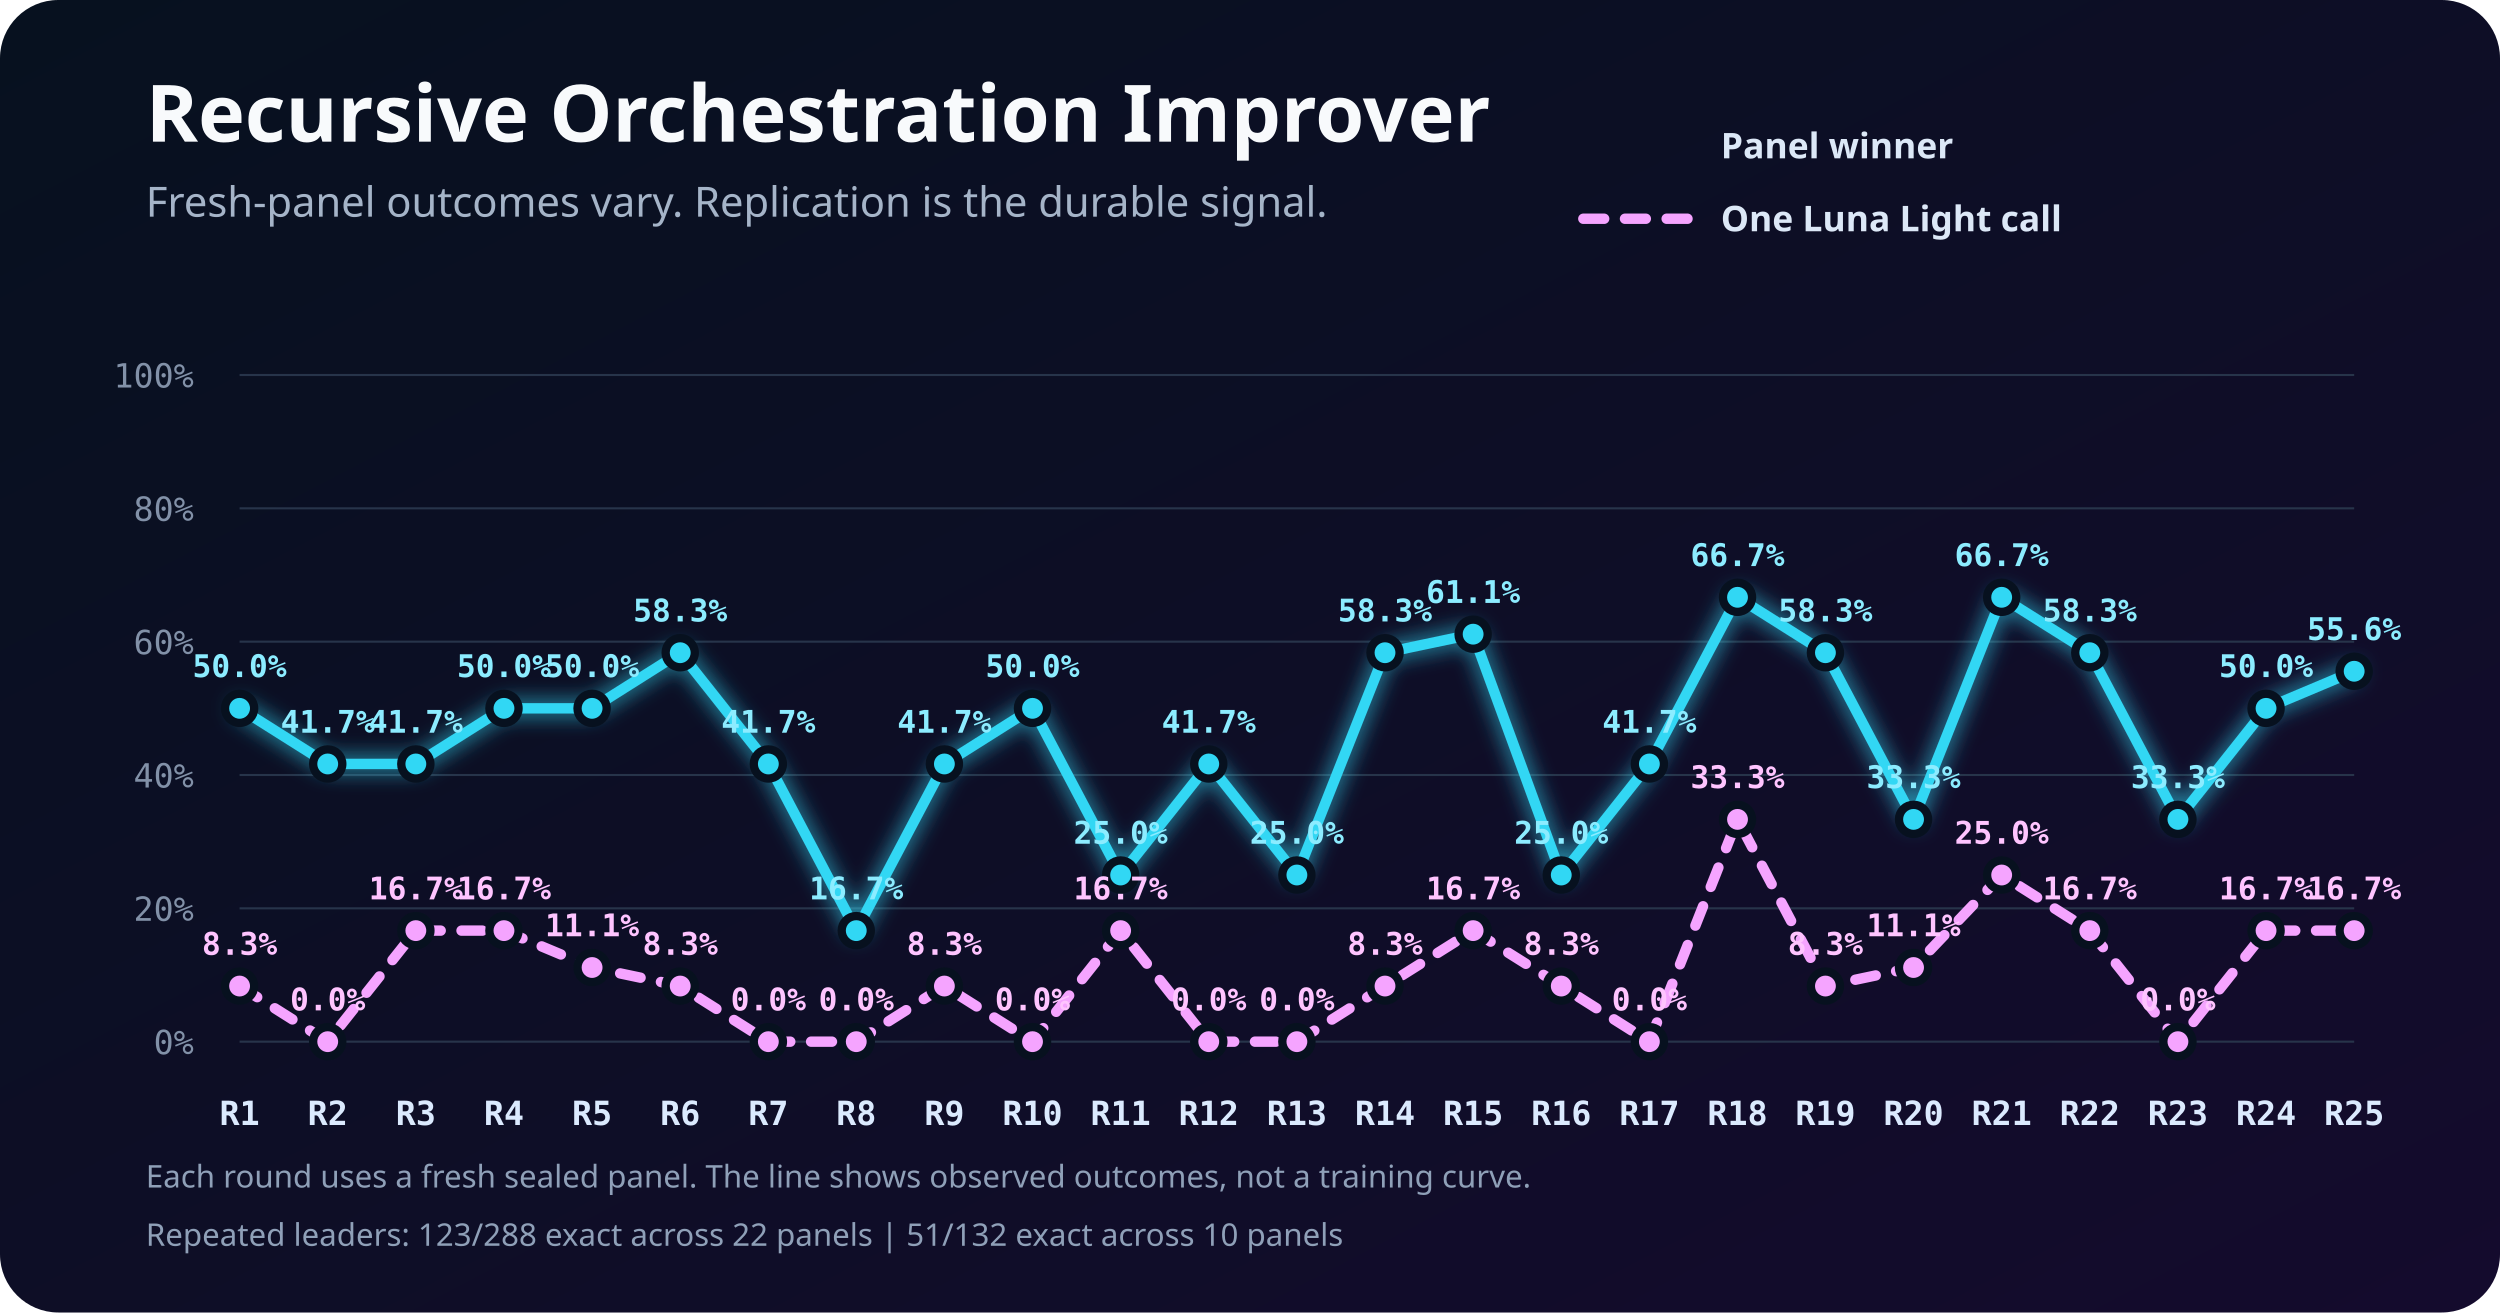
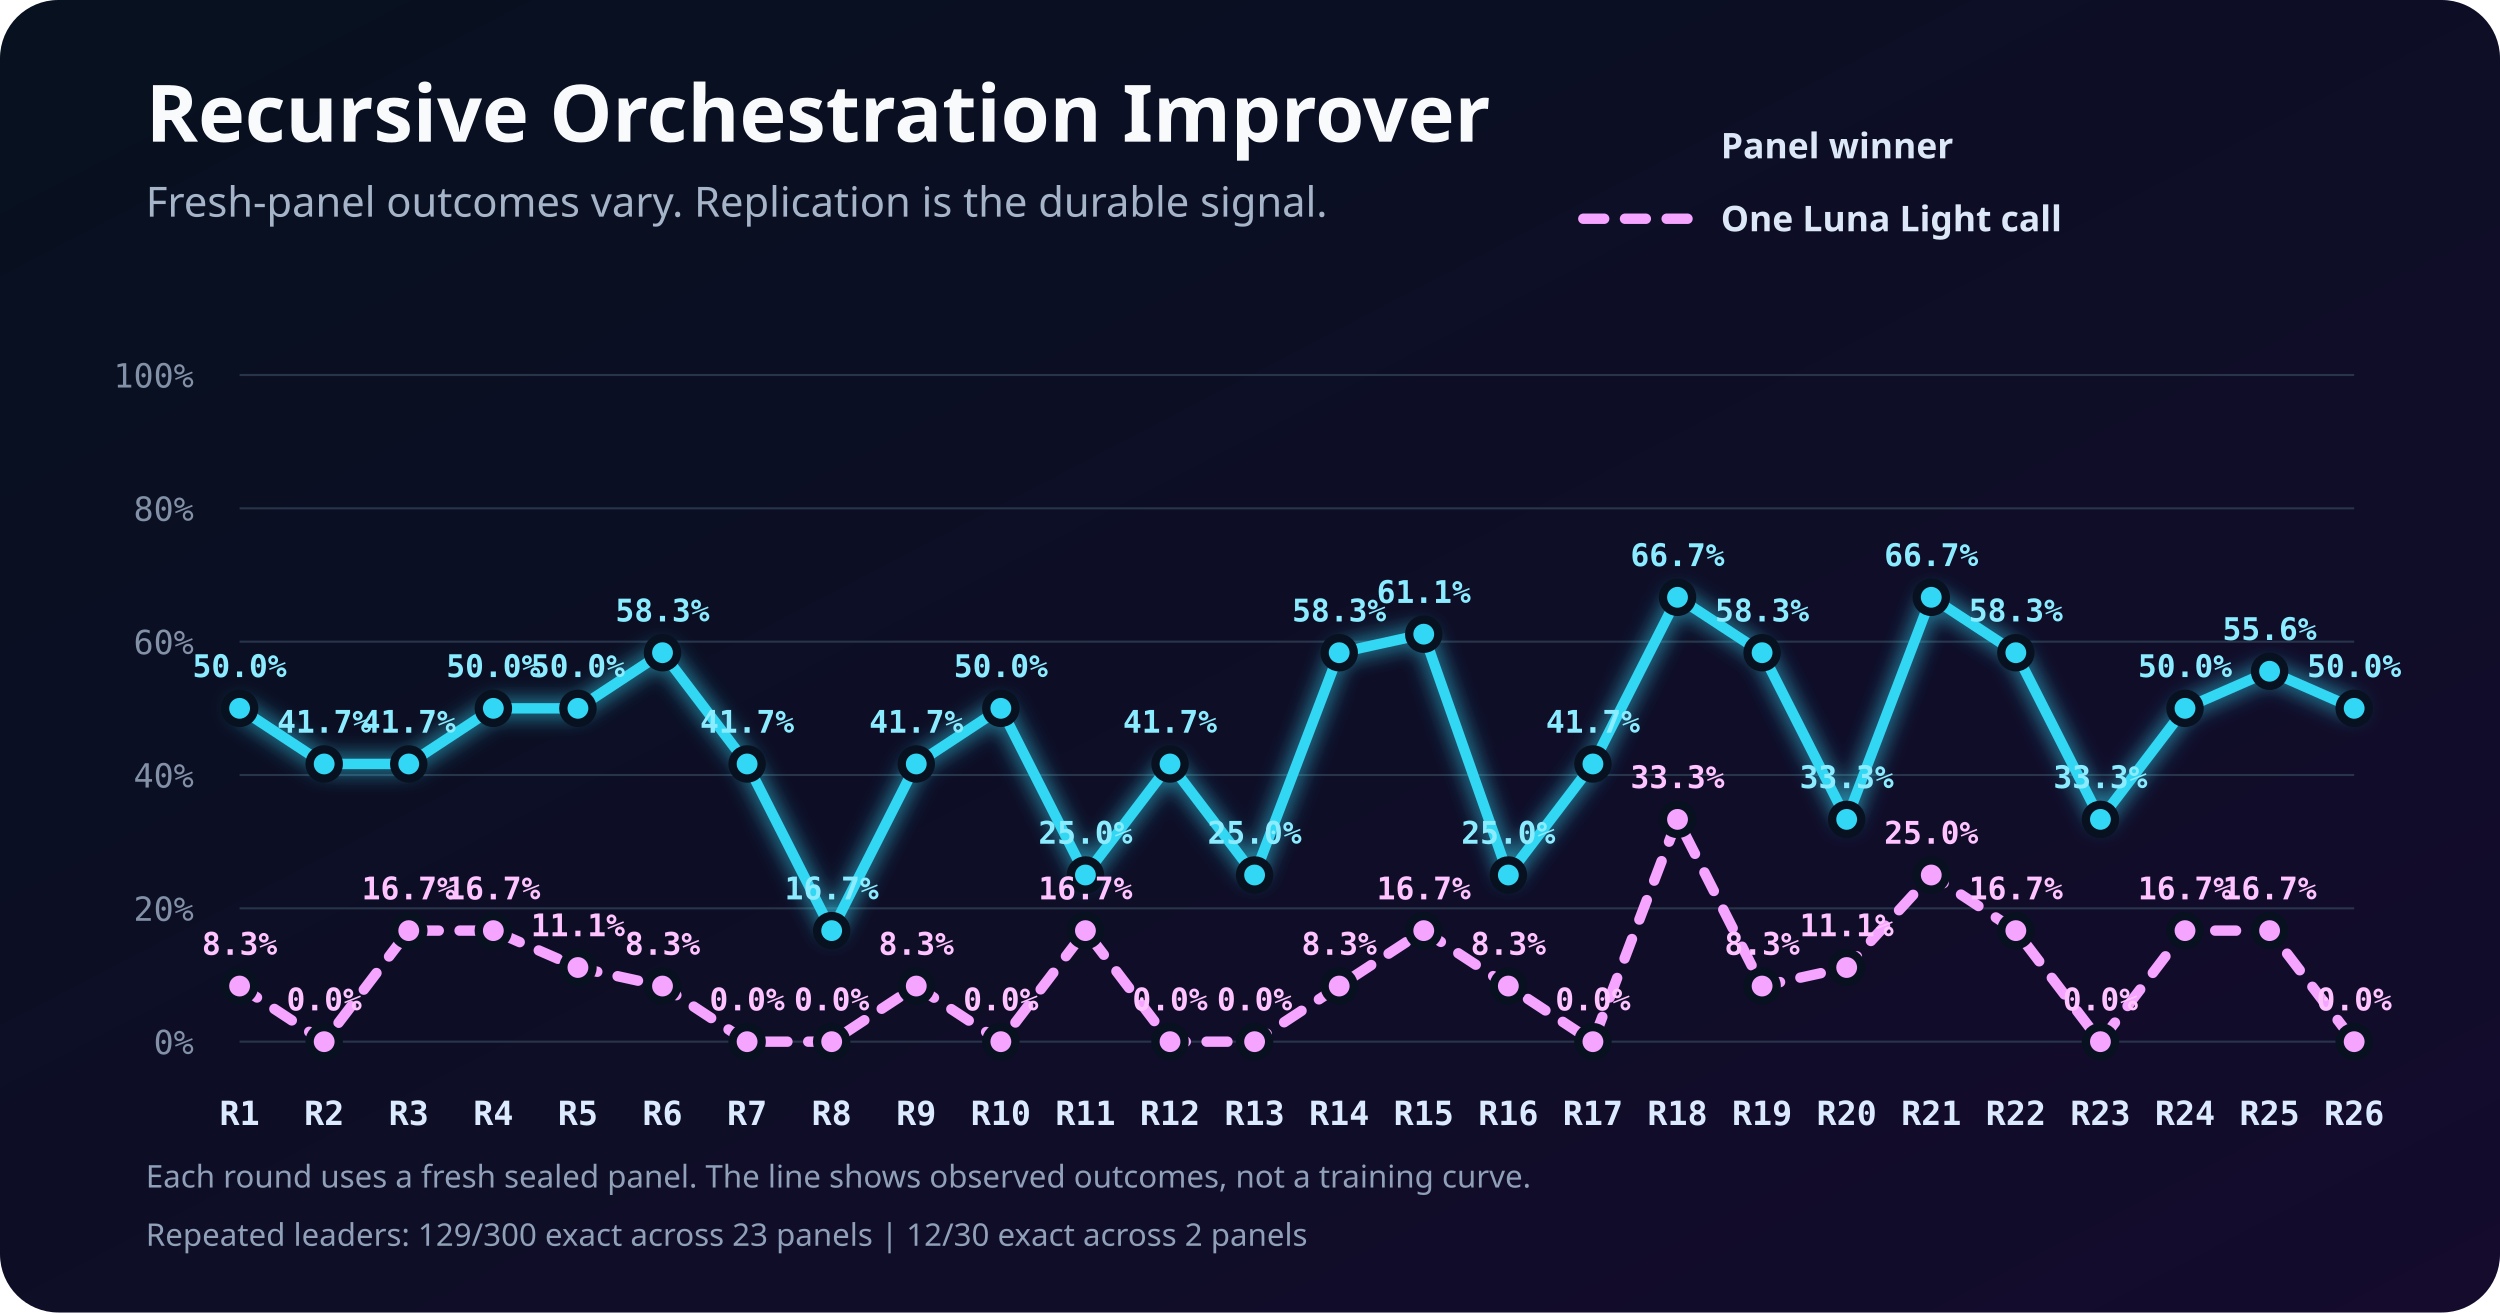
<svg xmlns="http://www.w3.org/2000/svg" width="1200" height="630" viewBox="0 0 1200 630" role="img" aria-labelledby="title desc">
  <defs>
    <linearGradient id="bg" x1="0" y1="0" x2="1" y2="1">
      <stop stop-color="#07111f" />
      <stop offset="1" stop-color="#140b2d" />
    </linearGradient>
    <filter id="glow">
      <feGaussianBlur stdDeviation="5" result="b" />
      <feMerge>
        <feMergeNode in="b" />
        <feMergeNode in="SourceGraphic" />
      </feMerge>
    </filter>
  </defs>
  <style>
  .title{font:700 38px ui-sans-serif,system-ui;fill:#f8fafc} .subtitle{font:500 20px ui-sans-serif,system-ui;fill:#a5b4c8}
  .grid{stroke:#27344a;stroke-width:1} .axis{font:500 16px ui-monospace,SFMono-Regular,monospace;fill:#8291a8} .strong{fill:#dbeafe;font-weight:700}
  .line{fill:none;stroke-width:5;stroke-linejoin:round;stroke-linecap:round} .line.winner{stroke:#31d7f4;filter:url(#glow)} .line.direct{stroke:#f5a4ff;stroke-dasharray:10 10}
  .dot{stroke:#07111f;stroke-width:4} .dot.winner{fill:#31d7f4} .dot.direct{fill:#f5a4ff}
  .value{font:700 15px ui-monospace,SFMono-Regular,monospace} .value.winner{fill:#8cecff} .value.direct{fill:#ffc4ff}
  .legend{font:600 17px ui-sans-serif,system-ui;fill:#dce8f7} .note{font:500 15px ui-sans-serif,system-ui;fill:#8fa0b8}
</style>
  <rect width="1200" height="630" rx="28" fill="url(#bg)" />
  <text x="70" y="68" class="title">Recursive Orchestration Improver</text>
  <text x="70" y="104" class="subtitle">Fresh-panel outcomes vary. Replication is the durable signal.</text>
  <line x1="760" y1="70" x2="810" y2="70" class="line winner" />
  <text x="826" y="76" class="legend">Panel winner</text>
  <line x1="760" y1="105" x2="810" y2="105" class="line direct" />
  <text x="826" y="111" class="legend">One Luna Light call</text>
  <line x1="115" y1="500.0" x2="1130" y2="500.0" class="grid" />
  <text x="93" y="506.0" text-anchor="end" class="axis">0%</text>
  <line x1="115" y1="436.0" x2="1130" y2="436.0" class="grid" />
  <text x="93" y="442.0" text-anchor="end" class="axis">20%</text>
  <line x1="115" y1="372.0" x2="1130" y2="372.0" class="grid" />
  <text x="93" y="378.0" text-anchor="end" class="axis">40%</text>
  <line x1="115" y1="308.0" x2="1130" y2="308.0" class="grid" />
  <text x="93" y="314.0" text-anchor="end" class="axis">60%</text>
  <line x1="115" y1="244.0" x2="1130" y2="244.0" class="grid" />
  <text x="93" y="250.0" text-anchor="end" class="axis">80%</text>
  <line x1="115" y1="180.0" x2="1130" y2="180.0" class="grid" />
  <text x="93" y="186.0" text-anchor="end" class="axis">100%</text>
-   <polyline points="115.0,340.0 157.3,366.7 199.6,366.7 241.9,340.0 284.2,340.0 326.5,313.3 368.8,366.7 411.0,446.7 453.3,366.7 495.6,340.0 537.9,420.0 580.2,366.7 622.5,420.0 664.8,313.3 707.1,304.4 749.4,420.0 791.7,366.7 834.0,286.7 876.2,313.3 918.5,393.3 960.8,286.7 1003.1,313.3 1045.4,393.3 1087.7,340.0 1130.0,322.2" class="line winner" />
-   <polyline points="115.0,473.3 157.3,500.0 199.6,446.7 241.9,446.7 284.2,464.4 326.5,473.3 368.8,500.0 411.0,500.0 453.3,473.3 495.6,500.0 537.9,446.7 580.2,500.0 622.5,500.0 664.8,473.3 707.1,446.7 749.4,473.3 791.7,500.0 834.0,393.3 876.2,473.3 918.5,464.4 960.8,420.0 1003.1,446.7 1045.4,500.0 1087.7,446.7 1130.0,446.7" class="line direct" />
+   <polyline points="115.0,340.0 155.6,366.7 196.2,366.7 236.8,340.0 277.4,340.0 318.0,313.3 358.6,366.7 399.2,446.7 439.8,366.7 480.4,340.0 521.0,420.0 561.6,366.7 602.2,420.0 642.8,313.3 683.4,304.4 724.0,420.0 764.6,366.7 805.2,286.7 845.8,313.3 886.4,393.3 927.0,286.7 967.6,313.3 1008.2,393.3 1048.8,340.0 1089.4,322.2 1130.0,340.0" class="line winner" />
+   <polyline points="115.0,473.3 155.6,500.0 196.2,446.7 236.8,446.7 277.4,464.4 318.0,473.3 358.6,500.0 399.2,500.0 439.8,473.3 480.4,500.0 521.0,446.7 561.6,500.0 602.2,500.0 642.8,473.3 683.4,446.7 724.0,473.3 764.6,500.0 805.2,393.3 845.8,473.3 886.4,464.4 927.0,420.0 967.6,446.7 1008.2,500.0 1048.8,446.7 1089.4,446.7 1130.0,500.0" class="line direct" />
  <circle cx="115.0" cy="340.0" r="7" class="dot winner" />
  <text x="115.0" y="325.0" text-anchor="middle" class="value winner">50.0%</text>
  <circle cx="115.0" cy="473.3" r="7" class="dot direct" />
  <text x="115.0" y="458.3" text-anchor="middle" class="value direct">8.3%</text>
-   <circle cx="157.3" cy="366.7" r="7" class="dot winner" />
-   <text x="157.3" y="351.7" text-anchor="middle" class="value winner">41.7%</text>
-   <circle cx="157.3" cy="500.0" r="7" class="dot direct" />
-   <text x="157.3" y="485.0" text-anchor="middle" class="value direct">0.0%</text>
-   <circle cx="199.6" cy="366.7" r="7" class="dot winner" />
-   <text x="199.6" y="351.7" text-anchor="middle" class="value winner">41.7%</text>
-   <circle cx="199.6" cy="446.7" r="7" class="dot direct" />
-   <text x="199.6" y="431.7" text-anchor="middle" class="value direct">16.7%</text>
-   <circle cx="241.9" cy="340.0" r="7" class="dot winner" />
-   <text x="241.9" y="325.0" text-anchor="middle" class="value winner">50.0%</text>
-   <circle cx="241.9" cy="446.7" r="7" class="dot direct" />
-   <text x="241.9" y="431.7" text-anchor="middle" class="value direct">16.7%</text>
-   <circle cx="284.2" cy="340.0" r="7" class="dot winner" />
-   <text x="284.2" y="325.0" text-anchor="middle" class="value winner">50.0%</text>
-   <circle cx="284.2" cy="464.4" r="7" class="dot direct" />
-   <text x="284.2" y="449.4" text-anchor="middle" class="value direct">11.1%</text>
-   <circle cx="326.5" cy="313.3" r="7" class="dot winner" />
-   <text x="326.5" y="298.3" text-anchor="middle" class="value winner">58.3%</text>
-   <circle cx="326.5" cy="473.3" r="7" class="dot direct" />
-   <text x="326.5" y="458.3" text-anchor="middle" class="value direct">8.3%</text>
-   <circle cx="368.8" cy="366.7" r="7" class="dot winner" />
-   <text x="368.8" y="351.7" text-anchor="middle" class="value winner">41.7%</text>
-   <circle cx="368.8" cy="500.0" r="7" class="dot direct" />
-   <text x="368.8" y="485.0" text-anchor="middle" class="value direct">0.0%</text>
-   <circle cx="411.0" cy="446.7" r="7" class="dot winner" />
-   <text x="411.0" y="431.7" text-anchor="middle" class="value winner">16.7%</text>
-   <circle cx="411.0" cy="500.0" r="7" class="dot direct" />
-   <text x="411.0" y="485.0" text-anchor="middle" class="value direct">0.0%</text>
-   <circle cx="453.3" cy="366.7" r="7" class="dot winner" />
-   <text x="453.3" y="351.7" text-anchor="middle" class="value winner">41.7%</text>
-   <circle cx="453.3" cy="473.3" r="7" class="dot direct" />
-   <text x="453.3" y="458.3" text-anchor="middle" class="value direct">8.3%</text>
-   <circle cx="495.6" cy="340.0" r="7" class="dot winner" />
-   <text x="495.6" y="325.0" text-anchor="middle" class="value winner">50.0%</text>
-   <circle cx="495.6" cy="500.0" r="7" class="dot direct" />
-   <text x="495.6" y="485.0" text-anchor="middle" class="value direct">0.0%</text>
-   <circle cx="537.9" cy="420.0" r="7" class="dot winner" />
-   <text x="537.9" y="405.0" text-anchor="middle" class="value winner">25.0%</text>
-   <circle cx="537.9" cy="446.7" r="7" class="dot direct" />
-   <text x="537.9" y="431.7" text-anchor="middle" class="value direct">16.7%</text>
-   <circle cx="580.2" cy="366.7" r="7" class="dot winner" />
-   <text x="580.2" y="351.7" text-anchor="middle" class="value winner">41.7%</text>
-   <circle cx="580.2" cy="500.0" r="7" class="dot direct" />
-   <text x="580.2" y="485.0" text-anchor="middle" class="value direct">0.0%</text>
-   <circle cx="622.5" cy="420.0" r="7" class="dot winner" />
-   <text x="622.5" y="405.0" text-anchor="middle" class="value winner">25.0%</text>
-   <circle cx="622.5" cy="500.0" r="7" class="dot direct" />
-   <text x="622.5" y="485.0" text-anchor="middle" class="value direct">0.0%</text>
-   <circle cx="664.8" cy="313.3" r="7" class="dot winner" />
-   <text x="664.8" y="298.3" text-anchor="middle" class="value winner">58.3%</text>
-   <circle cx="664.8" cy="473.3" r="7" class="dot direct" />
-   <text x="664.8" y="458.3" text-anchor="middle" class="value direct">8.3%</text>
-   <circle cx="707.1" cy="304.4" r="7" class="dot winner" />
-   <text x="707.1" y="289.4" text-anchor="middle" class="value winner">61.1%</text>
-   <circle cx="707.1" cy="446.7" r="7" class="dot direct" />
-   <text x="707.1" y="431.7" text-anchor="middle" class="value direct">16.7%</text>
-   <circle cx="749.4" cy="420.0" r="7" class="dot winner" />
-   <text x="749.4" y="405.0" text-anchor="middle" class="value winner">25.0%</text>
-   <circle cx="749.4" cy="473.3" r="7" class="dot direct" />
-   <text x="749.4" y="458.3" text-anchor="middle" class="value direct">8.3%</text>
-   <circle cx="791.7" cy="366.7" r="7" class="dot winner" />
-   <text x="791.7" y="351.7" text-anchor="middle" class="value winner">41.7%</text>
-   <circle cx="791.7" cy="500.0" r="7" class="dot direct" />
-   <text x="791.7" y="485.0" text-anchor="middle" class="value direct">0.0%</text>
-   <circle cx="834.0" cy="286.7" r="7" class="dot winner" />
-   <text x="834.0" y="271.7" text-anchor="middle" class="value winner">66.7%</text>
-   <circle cx="834.0" cy="393.3" r="7" class="dot direct" />
-   <text x="834.0" y="378.3" text-anchor="middle" class="value direct">33.3%</text>
-   <circle cx="876.2" cy="313.3" r="7" class="dot winner" />
-   <text x="876.2" y="298.3" text-anchor="middle" class="value winner">58.3%</text>
-   <circle cx="876.2" cy="473.3" r="7" class="dot direct" />
-   <text x="876.2" y="458.3" text-anchor="middle" class="value direct">8.3%</text>
-   <circle cx="918.5" cy="393.3" r="7" class="dot winner" />
-   <text x="918.5" y="378.3" text-anchor="middle" class="value winner">33.3%</text>
-   <circle cx="918.5" cy="464.4" r="7" class="dot direct" />
-   <text x="918.5" y="449.4" text-anchor="middle" class="value direct">11.1%</text>
-   <circle cx="960.8" cy="286.7" r="7" class="dot winner" />
-   <text x="960.8" y="271.7" text-anchor="middle" class="value winner">66.7%</text>
-   <circle cx="960.8" cy="420.0" r="7" class="dot direct" />
-   <text x="960.8" y="405.0" text-anchor="middle" class="value direct">25.0%</text>
-   <circle cx="1003.1" cy="313.3" r="7" class="dot winner" />
-   <text x="1003.1" y="298.3" text-anchor="middle" class="value winner">58.3%</text>
-   <circle cx="1003.1" cy="446.7" r="7" class="dot direct" />
-   <text x="1003.1" y="431.7" text-anchor="middle" class="value direct">16.7%</text>
-   <circle cx="1045.4" cy="393.3" r="7" class="dot winner" />
-   <text x="1045.4" y="378.3" text-anchor="middle" class="value winner">33.3%</text>
-   <circle cx="1045.4" cy="500.0" r="7" class="dot direct" />
-   <text x="1045.4" y="485.0" text-anchor="middle" class="value direct">0.0%</text>
-   <circle cx="1087.7" cy="340.0" r="7" class="dot winner" />
-   <text x="1087.7" y="325.0" text-anchor="middle" class="value winner">50.0%</text>
-   <circle cx="1087.7" cy="446.7" r="7" class="dot direct" />
-   <text x="1087.7" y="431.7" text-anchor="middle" class="value direct">16.7%</text>
-   <circle cx="1130.0" cy="322.2" r="7" class="dot winner" />
-   <text x="1130.0" y="307.2" text-anchor="middle" class="value winner">55.6%</text>
-   <circle cx="1130.0" cy="446.7" r="7" class="dot direct" />
-   <text x="1130.0" y="431.7" text-anchor="middle" class="value direct">16.7%</text>
+   <circle cx="155.6" cy="366.7" r="7" class="dot winner" />
+   <text x="155.6" y="351.7" text-anchor="middle" class="value winner">41.7%</text>
+   <circle cx="155.6" cy="500.0" r="7" class="dot direct" />
+   <text x="155.6" y="485.0" text-anchor="middle" class="value direct">0.0%</text>
+   <circle cx="196.2" cy="366.7" r="7" class="dot winner" />
+   <text x="196.2" y="351.7" text-anchor="middle" class="value winner">41.7%</text>
+   <circle cx="196.2" cy="446.7" r="7" class="dot direct" />
+   <text x="196.2" y="431.7" text-anchor="middle" class="value direct">16.7%</text>
+   <circle cx="236.8" cy="340.0" r="7" class="dot winner" />
+   <text x="236.8" y="325.0" text-anchor="middle" class="value winner">50.0%</text>
+   <circle cx="236.8" cy="446.7" r="7" class="dot direct" />
+   <text x="236.8" y="431.7" text-anchor="middle" class="value direct">16.7%</text>
+   <circle cx="277.4" cy="340.0" r="7" class="dot winner" />
+   <text x="277.4" y="325.0" text-anchor="middle" class="value winner">50.0%</text>
+   <circle cx="277.4" cy="464.4" r="7" class="dot direct" />
+   <text x="277.4" y="449.4" text-anchor="middle" class="value direct">11.1%</text>
+   <circle cx="318.0" cy="313.3" r="7" class="dot winner" />
+   <text x="318.0" y="298.3" text-anchor="middle" class="value winner">58.3%</text>
+   <circle cx="318.0" cy="473.3" r="7" class="dot direct" />
+   <text x="318.0" y="458.3" text-anchor="middle" class="value direct">8.3%</text>
+   <circle cx="358.6" cy="366.7" r="7" class="dot winner" />
+   <text x="358.6" y="351.7" text-anchor="middle" class="value winner">41.7%</text>
+   <circle cx="358.6" cy="500.0" r="7" class="dot direct" />
+   <text x="358.6" y="485.0" text-anchor="middle" class="value direct">0.0%</text>
+   <circle cx="399.2" cy="446.7" r="7" class="dot winner" />
+   <text x="399.2" y="431.7" text-anchor="middle" class="value winner">16.7%</text>
+   <circle cx="399.2" cy="500.0" r="7" class="dot direct" />
+   <text x="399.2" y="485.0" text-anchor="middle" class="value direct">0.0%</text>
+   <circle cx="439.8" cy="366.7" r="7" class="dot winner" />
+   <text x="439.8" y="351.7" text-anchor="middle" class="value winner">41.7%</text>
+   <circle cx="439.8" cy="473.3" r="7" class="dot direct" />
+   <text x="439.8" y="458.3" text-anchor="middle" class="value direct">8.3%</text>
+   <circle cx="480.4" cy="340.0" r="7" class="dot winner" />
+   <text x="480.4" y="325.0" text-anchor="middle" class="value winner">50.0%</text>
+   <circle cx="480.4" cy="500.0" r="7" class="dot direct" />
+   <text x="480.4" y="485.0" text-anchor="middle" class="value direct">0.0%</text>
+   <circle cx="521.0" cy="420.0" r="7" class="dot winner" />
+   <text x="521.0" y="405.0" text-anchor="middle" class="value winner">25.0%</text>
+   <circle cx="521.0" cy="446.7" r="7" class="dot direct" />
+   <text x="521.0" y="431.7" text-anchor="middle" class="value direct">16.7%</text>
+   <circle cx="561.6" cy="366.7" r="7" class="dot winner" />
+   <text x="561.6" y="351.7" text-anchor="middle" class="value winner">41.7%</text>
+   <circle cx="561.6" cy="500.0" r="7" class="dot direct" />
+   <text x="561.6" y="485.0" text-anchor="middle" class="value direct">0.0%</text>
+   <circle cx="602.2" cy="420.0" r="7" class="dot winner" />
+   <text x="602.2" y="405.0" text-anchor="middle" class="value winner">25.0%</text>
+   <circle cx="602.2" cy="500.0" r="7" class="dot direct" />
+   <text x="602.2" y="485.0" text-anchor="middle" class="value direct">0.0%</text>
+   <circle cx="642.8" cy="313.3" r="7" class="dot winner" />
+   <text x="642.8" y="298.3" text-anchor="middle" class="value winner">58.3%</text>
+   <circle cx="642.8" cy="473.3" r="7" class="dot direct" />
+   <text x="642.8" y="458.3" text-anchor="middle" class="value direct">8.3%</text>
+   <circle cx="683.4" cy="304.4" r="7" class="dot winner" />
+   <text x="683.4" y="289.4" text-anchor="middle" class="value winner">61.1%</text>
+   <circle cx="683.4" cy="446.7" r="7" class="dot direct" />
+   <text x="683.4" y="431.7" text-anchor="middle" class="value direct">16.7%</text>
+   <circle cx="724.0" cy="420.0" r="7" class="dot winner" />
+   <text x="724.0" y="405.0" text-anchor="middle" class="value winner">25.0%</text>
+   <circle cx="724.0" cy="473.3" r="7" class="dot direct" />
+   <text x="724.0" y="458.3" text-anchor="middle" class="value direct">8.3%</text>
+   <circle cx="764.6" cy="366.7" r="7" class="dot winner" />
+   <text x="764.6" y="351.7" text-anchor="middle" class="value winner">41.7%</text>
+   <circle cx="764.6" cy="500.0" r="7" class="dot direct" />
+   <text x="764.6" y="485.0" text-anchor="middle" class="value direct">0.0%</text>
+   <circle cx="805.2" cy="286.7" r="7" class="dot winner" />
+   <text x="805.2" y="271.7" text-anchor="middle" class="value winner">66.7%</text>
+   <circle cx="805.2" cy="393.3" r="7" class="dot direct" />
+   <text x="805.2" y="378.3" text-anchor="middle" class="value direct">33.3%</text>
+   <circle cx="845.8" cy="313.3" r="7" class="dot winner" />
+   <text x="845.8" y="298.3" text-anchor="middle" class="value winner">58.3%</text>
+   <circle cx="845.8" cy="473.3" r="7" class="dot direct" />
+   <text x="845.8" y="458.3" text-anchor="middle" class="value direct">8.3%</text>
+   <circle cx="886.4" cy="393.3" r="7" class="dot winner" />
+   <text x="886.4" y="378.3" text-anchor="middle" class="value winner">33.3%</text>
+   <circle cx="886.4" cy="464.4" r="7" class="dot direct" />
+   <text x="886.4" y="449.4" text-anchor="middle" class="value direct">11.1%</text>
+   <circle cx="927.0" cy="286.7" r="7" class="dot winner" />
+   <text x="927.0" y="271.7" text-anchor="middle" class="value winner">66.7%</text>
+   <circle cx="927.0" cy="420.0" r="7" class="dot direct" />
+   <text x="927.0" y="405.0" text-anchor="middle" class="value direct">25.0%</text>
+   <circle cx="967.6" cy="313.3" r="7" class="dot winner" />
+   <text x="967.6" y="298.3" text-anchor="middle" class="value winner">58.3%</text>
+   <circle cx="967.6" cy="446.7" r="7" class="dot direct" />
+   <text x="967.6" y="431.7" text-anchor="middle" class="value direct">16.7%</text>
+   <circle cx="1008.2" cy="393.3" r="7" class="dot winner" />
+   <text x="1008.2" y="378.3" text-anchor="middle" class="value winner">33.3%</text>
+   <circle cx="1008.2" cy="500.0" r="7" class="dot direct" />
+   <text x="1008.2" y="485.0" text-anchor="middle" class="value direct">0.0%</text>
+   <circle cx="1048.8" cy="340.0" r="7" class="dot winner" />
+   <text x="1048.8" y="325.0" text-anchor="middle" class="value winner">50.0%</text>
+   <circle cx="1048.8" cy="446.7" r="7" class="dot direct" />
+   <text x="1048.8" y="431.7" text-anchor="middle" class="value direct">16.7%</text>
+   <circle cx="1089.4" cy="322.2" r="7" class="dot winner" />
+   <text x="1089.4" y="307.2" text-anchor="middle" class="value winner">55.6%</text>
+   <circle cx="1089.4" cy="446.7" r="7" class="dot direct" />
+   <text x="1089.4" y="431.7" text-anchor="middle" class="value direct">16.7%</text>
+   <circle cx="1130.0" cy="340.0" r="7" class="dot winner" />
+   <text x="1130.0" y="325.0" text-anchor="middle" class="value winner">50.0%</text>
+   <circle cx="1130.0" cy="500.0" r="7" class="dot direct" />
+   <text x="1130.0" y="485.0" text-anchor="middle" class="value direct">0.0%</text>
  <text x="115.0" y="540" text-anchor="middle" class="axis strong">R1</text>
-   <text x="157.3" y="540" text-anchor="middle" class="axis strong">R2</text>
-   <text x="199.6" y="540" text-anchor="middle" class="axis strong">R3</text>
-   <text x="241.9" y="540" text-anchor="middle" class="axis strong">R4</text>
-   <text x="284.2" y="540" text-anchor="middle" class="axis strong">R5</text>
-   <text x="326.5" y="540" text-anchor="middle" class="axis strong">R6</text>
-   <text x="368.8" y="540" text-anchor="middle" class="axis strong">R7</text>
-   <text x="411.0" y="540" text-anchor="middle" class="axis strong">R8</text>
-   <text x="453.3" y="540" text-anchor="middle" class="axis strong">R9</text>
-   <text x="495.6" y="540" text-anchor="middle" class="axis strong">R10</text>
-   <text x="537.9" y="540" text-anchor="middle" class="axis strong">R11</text>
-   <text x="580.2" y="540" text-anchor="middle" class="axis strong">R12</text>
-   <text x="622.5" y="540" text-anchor="middle" class="axis strong">R13</text>
-   <text x="664.8" y="540" text-anchor="middle" class="axis strong">R14</text>
-   <text x="707.1" y="540" text-anchor="middle" class="axis strong">R15</text>
-   <text x="749.4" y="540" text-anchor="middle" class="axis strong">R16</text>
-   <text x="791.7" y="540" text-anchor="middle" class="axis strong">R17</text>
-   <text x="834.0" y="540" text-anchor="middle" class="axis strong">R18</text>
-   <text x="876.2" y="540" text-anchor="middle" class="axis strong">R19</text>
-   <text x="918.5" y="540" text-anchor="middle" class="axis strong">R20</text>
-   <text x="960.8" y="540" text-anchor="middle" class="axis strong">R21</text>
-   <text x="1003.1" y="540" text-anchor="middle" class="axis strong">R22</text>
-   <text x="1045.4" y="540" text-anchor="middle" class="axis strong">R23</text>
-   <text x="1087.7" y="540" text-anchor="middle" class="axis strong">R24</text>
-   <text x="1130.0" y="540" text-anchor="middle" class="axis strong">R25</text>
+   <text x="155.6" y="540" text-anchor="middle" class="axis strong">R2</text>
+   <text x="196.2" y="540" text-anchor="middle" class="axis strong">R3</text>
+   <text x="236.8" y="540" text-anchor="middle" class="axis strong">R4</text>
+   <text x="277.4" y="540" text-anchor="middle" class="axis strong">R5</text>
+   <text x="318.0" y="540" text-anchor="middle" class="axis strong">R6</text>
+   <text x="358.6" y="540" text-anchor="middle" class="axis strong">R7</text>
+   <text x="399.2" y="540" text-anchor="middle" class="axis strong">R8</text>
+   <text x="439.8" y="540" text-anchor="middle" class="axis strong">R9</text>
+   <text x="480.4" y="540" text-anchor="middle" class="axis strong">R10</text>
+   <text x="521.0" y="540" text-anchor="middle" class="axis strong">R11</text>
+   <text x="561.6" y="540" text-anchor="middle" class="axis strong">R12</text>
+   <text x="602.2" y="540" text-anchor="middle" class="axis strong">R13</text>
+   <text x="642.8" y="540" text-anchor="middle" class="axis strong">R14</text>
+   <text x="683.4" y="540" text-anchor="middle" class="axis strong">R15</text>
+   <text x="724.0" y="540" text-anchor="middle" class="axis strong">R16</text>
+   <text x="764.6" y="540" text-anchor="middle" class="axis strong">R17</text>
+   <text x="805.2" y="540" text-anchor="middle" class="axis strong">R18</text>
+   <text x="845.8" y="540" text-anchor="middle" class="axis strong">R19</text>
+   <text x="886.4" y="540" text-anchor="middle" class="axis strong">R20</text>
+   <text x="927.0" y="540" text-anchor="middle" class="axis strong">R21</text>
+   <text x="967.6" y="540" text-anchor="middle" class="axis strong">R22</text>
+   <text x="1008.2" y="540" text-anchor="middle" class="axis strong">R23</text>
+   <text x="1048.8" y="540" text-anchor="middle" class="axis strong">R24</text>
+   <text x="1089.4" y="540" text-anchor="middle" class="axis strong">R25</text>
+   <text x="1130.0" y="540" text-anchor="middle" class="axis strong">R26</text>
  <text x="70" y="570" class="note">Each round uses a fresh sealed panel. The line shows observed outcomes, not a training curve.</text>
-   <text x="70" y="598" class="note">Repeated leaders: 123/288 exact across 22 panels | 51/132 exact across 10 panels</text>
+   <text x="70" y="598" class="note">Repeated leaders: 129/300 exact across 23 panels | 12/30 exact across 2 panels</text>
</svg>
